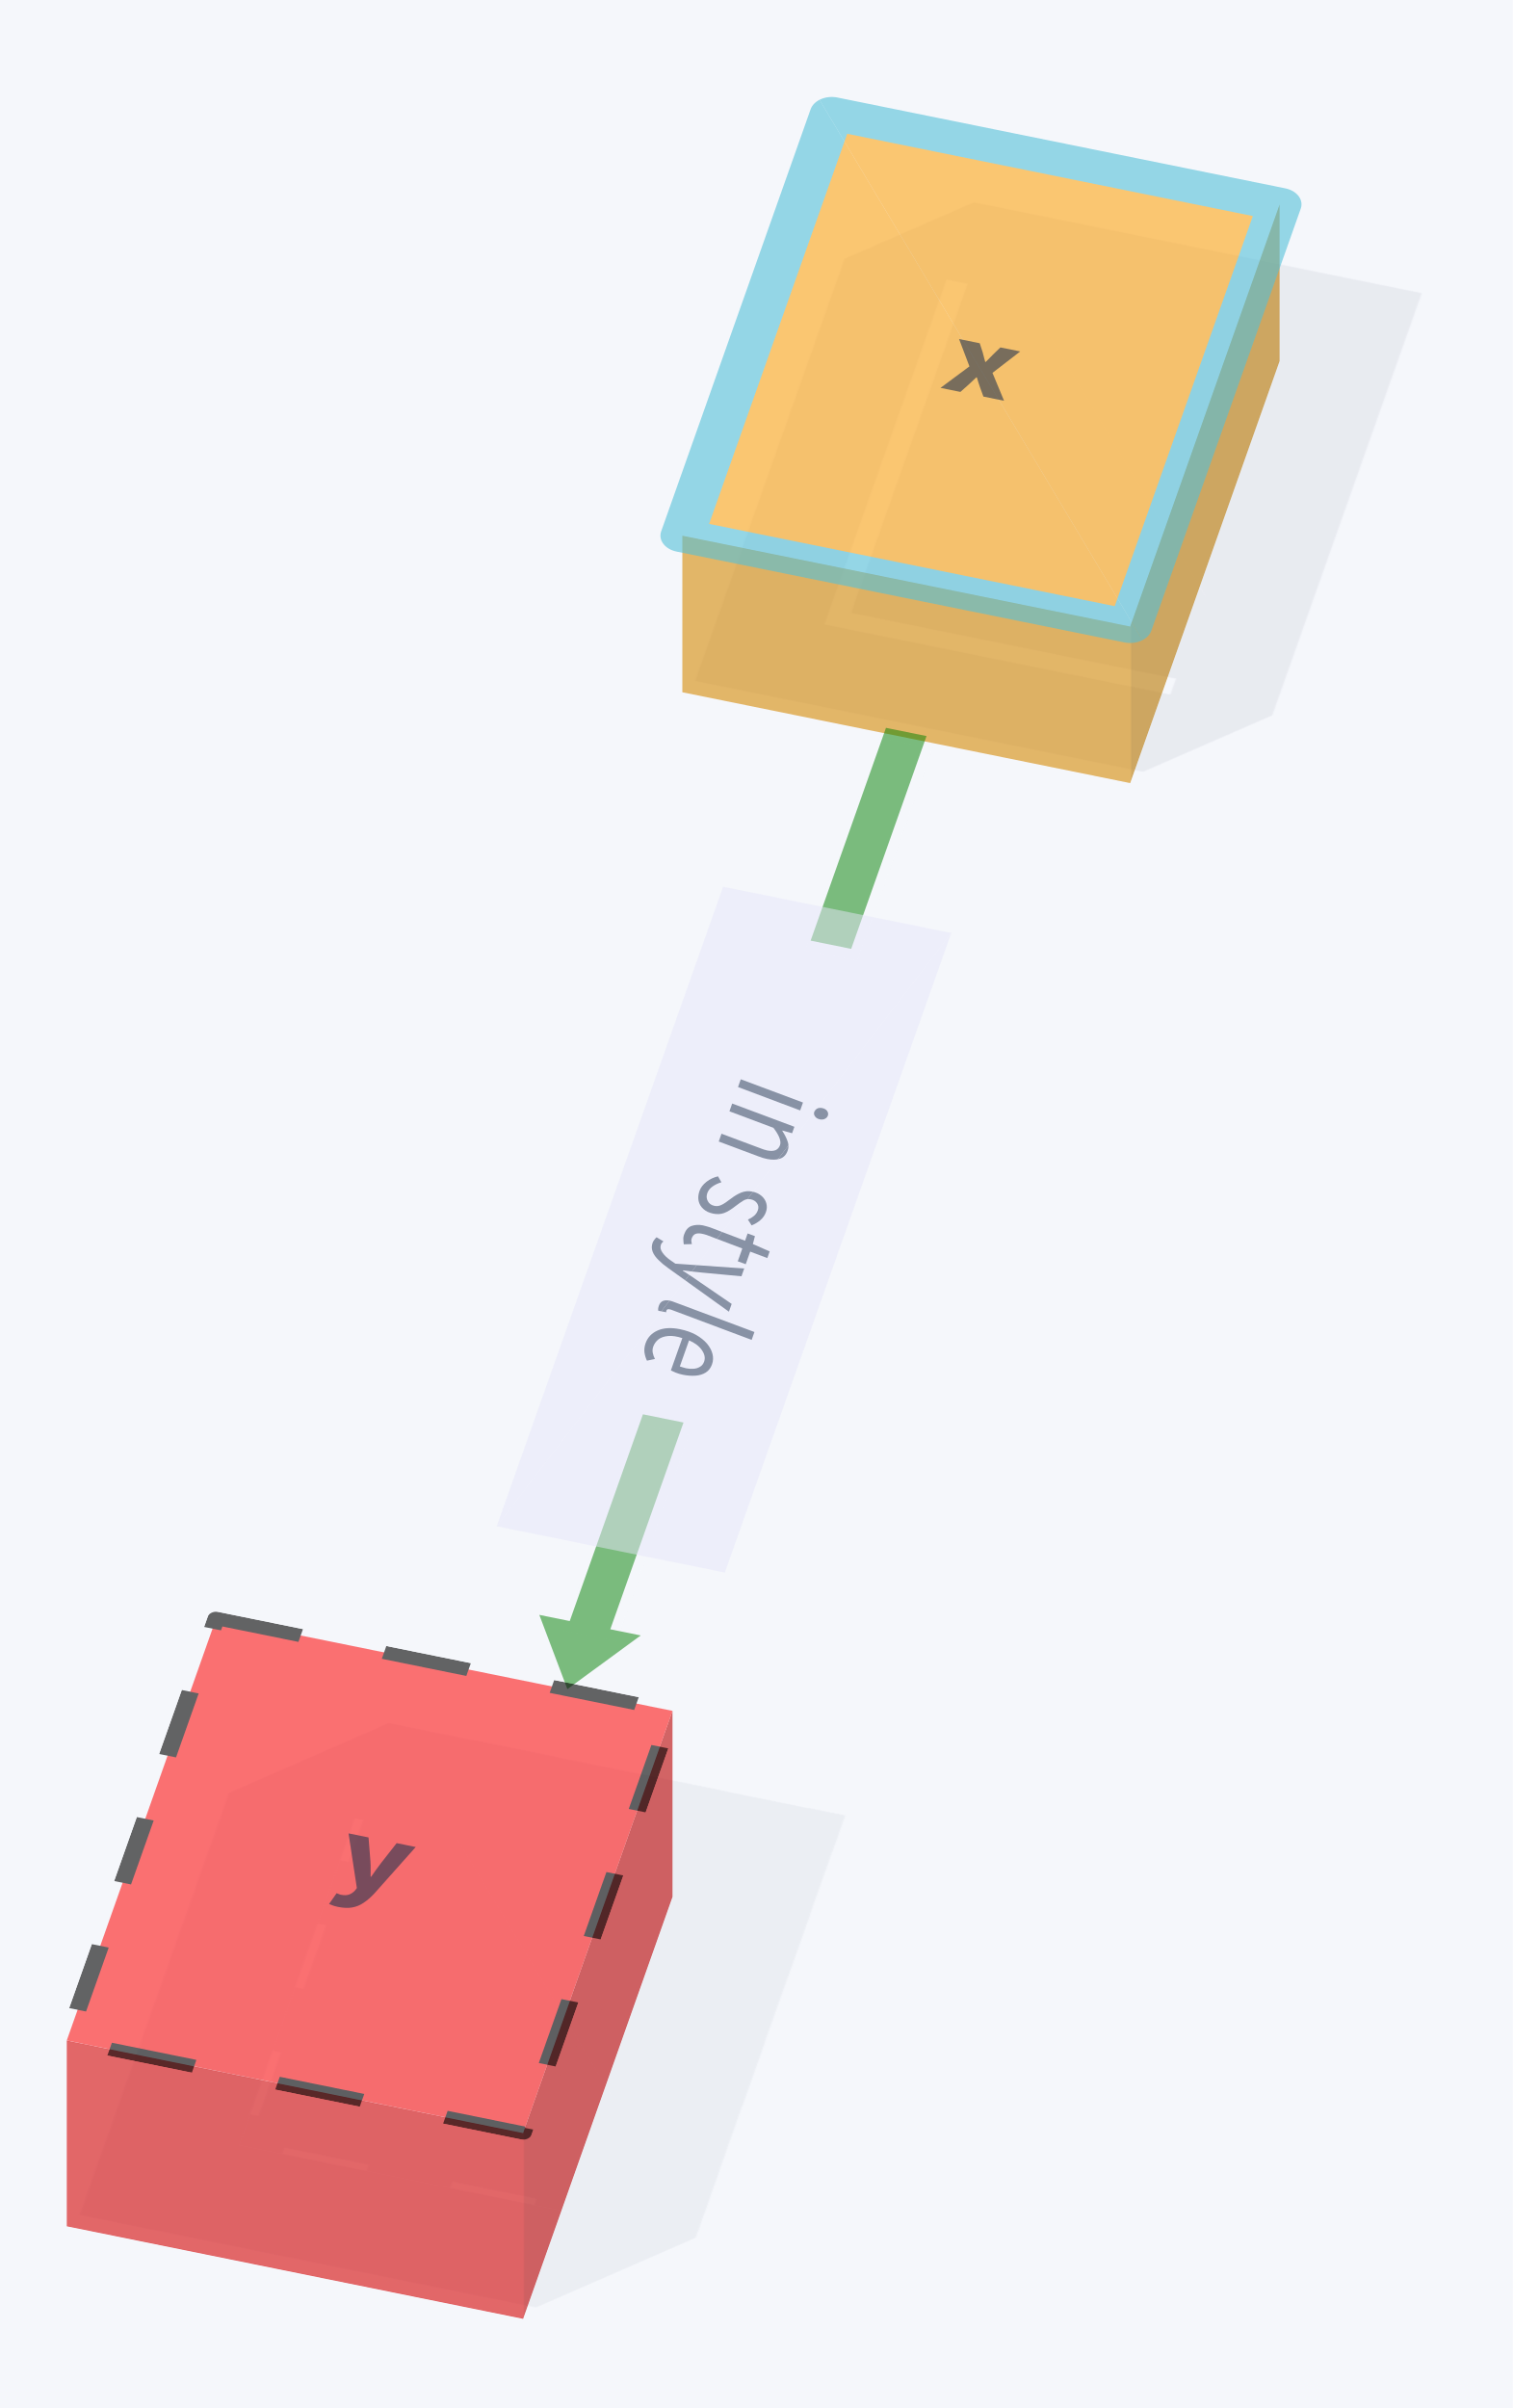
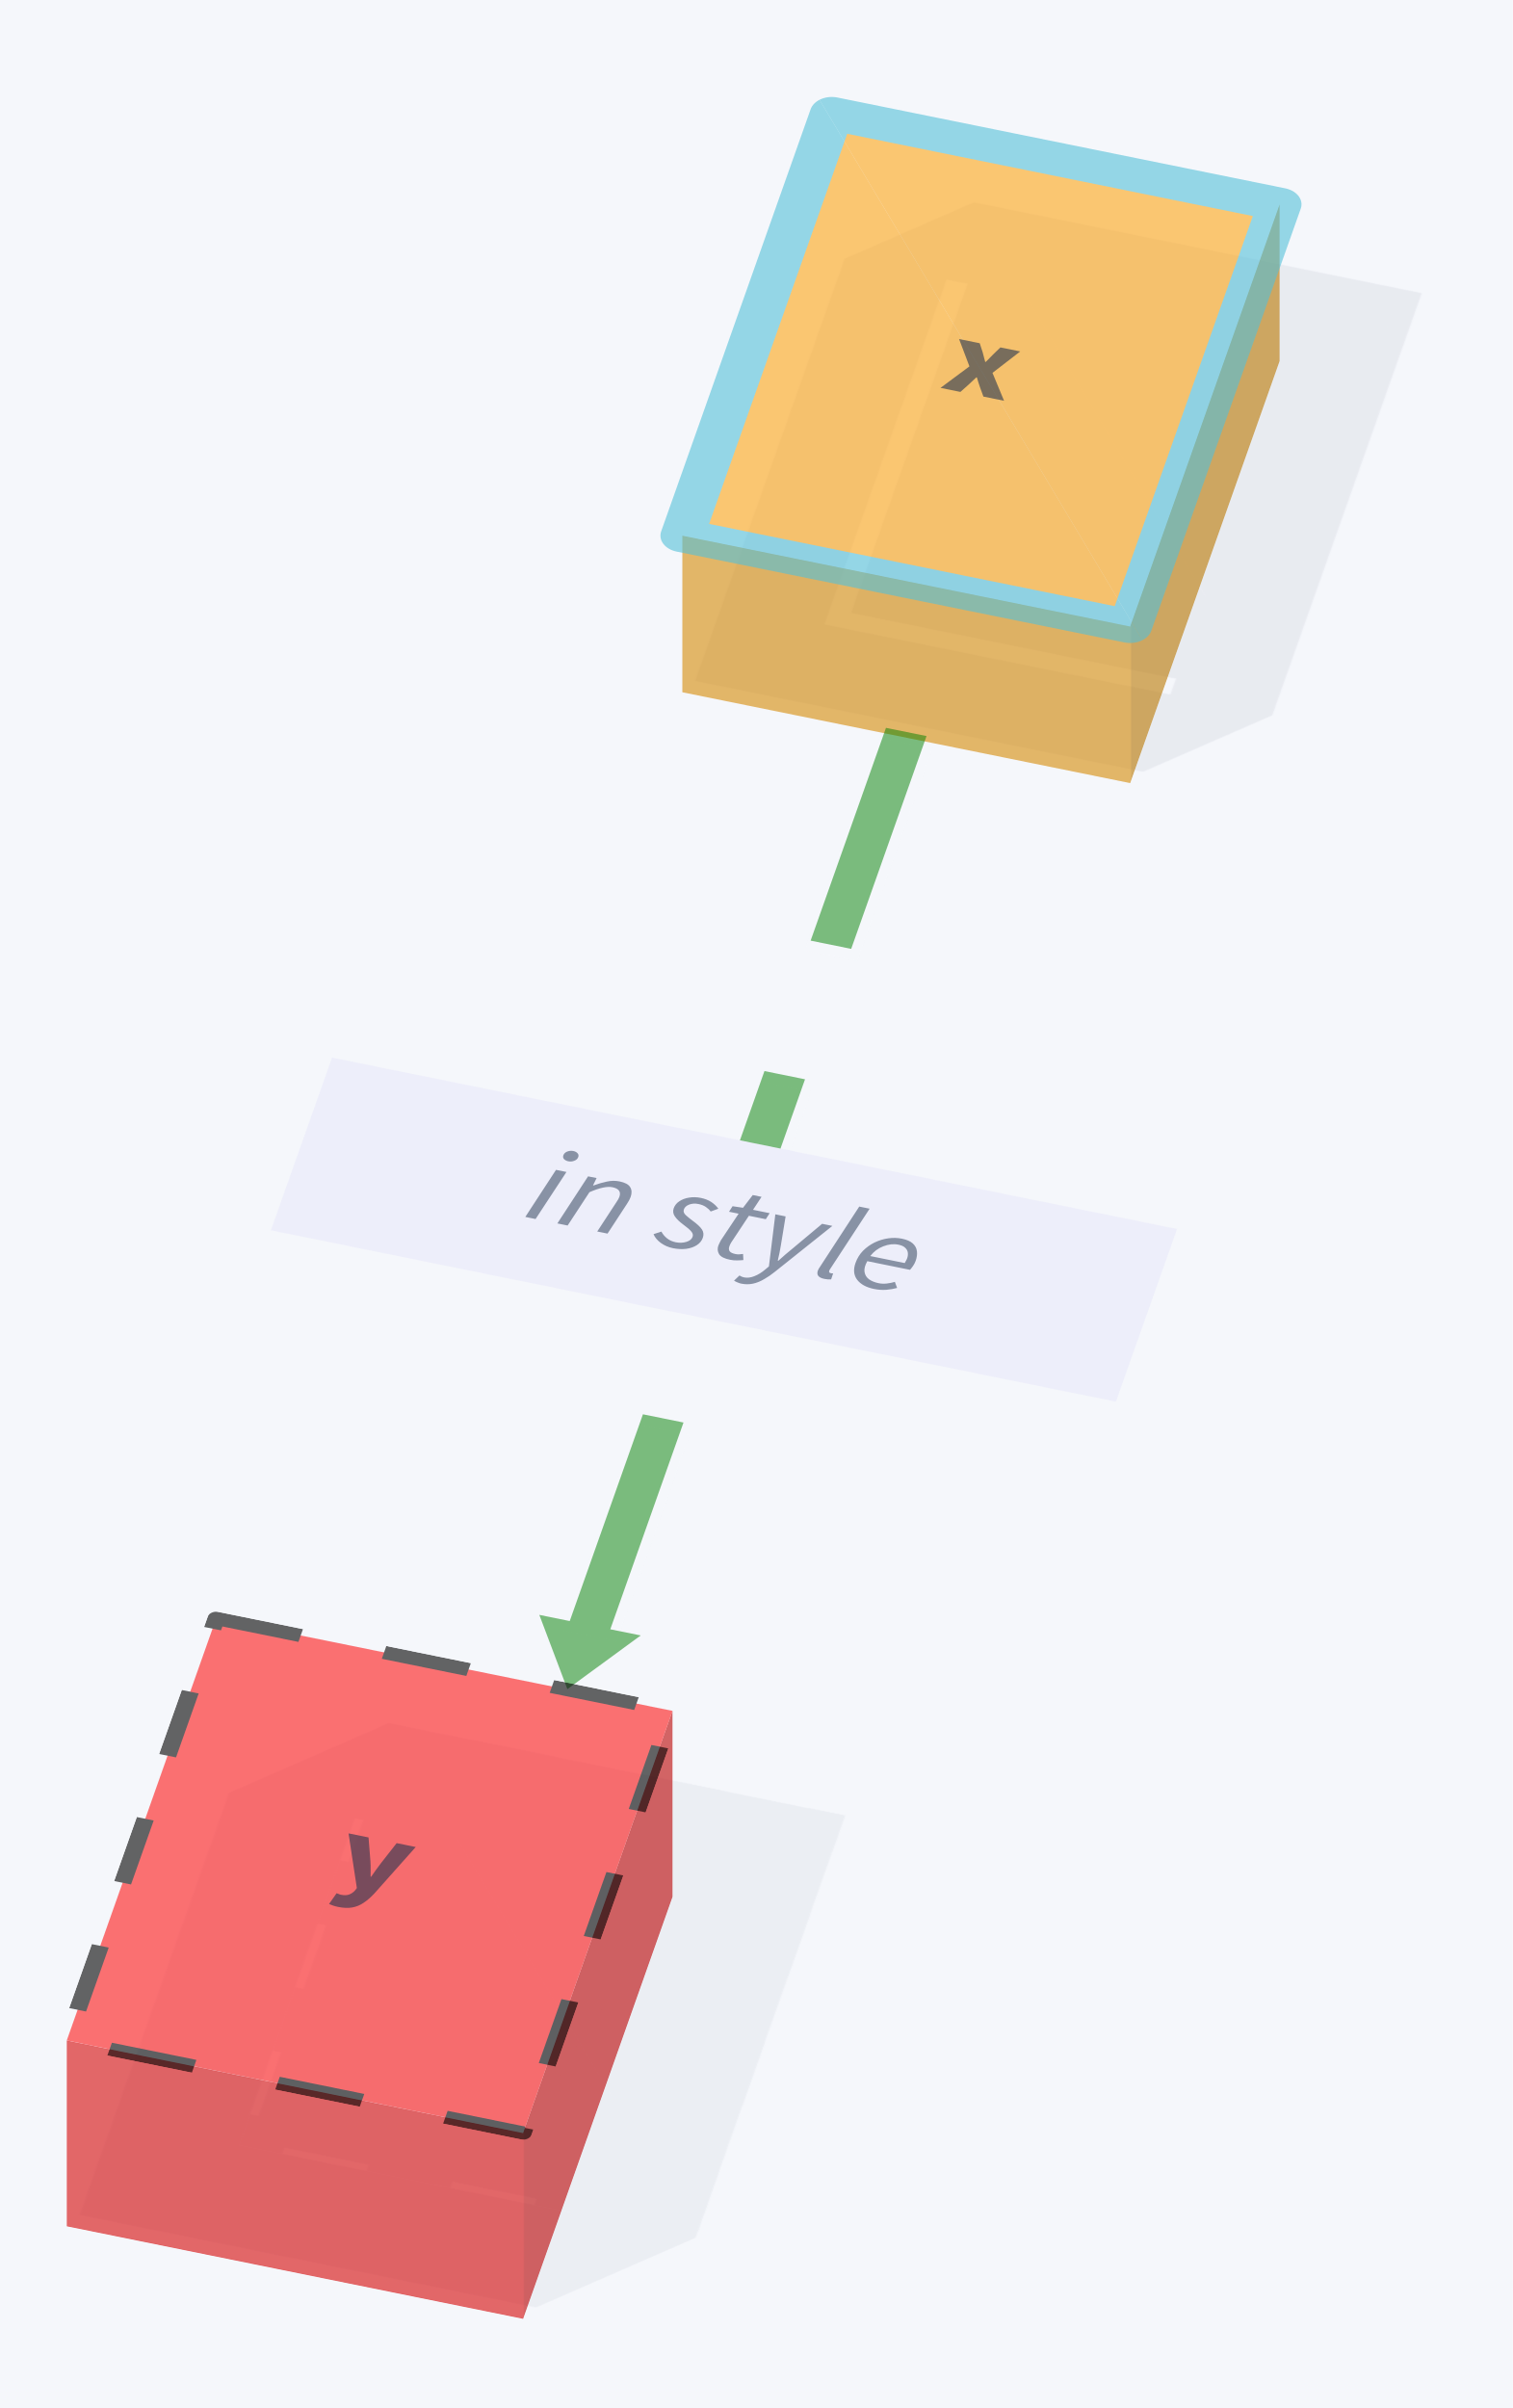
<svg xmlns="http://www.w3.org/2000/svg" xmlns:xlink="http://www.w3.org/1999/xlink" width="754" height="1200" viewBox="0 0 754 1200" role="img">
  <rect width="100%" height="100%" fill="#f5f7fb" />
  <defs>
    <filter id="ground-softness" filterUnits="userSpaceOnUse" x="0" y="0" width="754" height="1200" color-interpolation-filters="sRGB">
      <feGaussianBlur stdDeviation="0.581 0.391" />
    </filter>
  </defs>
  <g filter="url(#ground-softness)">
    <g opacity="0.047">
      <path d="M178.443 901.783L193.702 858.687L421.132 904.803ZM176.894 906.158L178.443 901.783L421.132 904.803L341.593 939.554ZM328.609 976.221L341.593 939.554L421.132 904.803L346.65 1115.154ZM283.92 1102.435L328.609 976.221L346.65 1115.154ZM119.22 1069.039L283.92 1102.435L267.111 1149.905L227.467 1141.867ZM267.111 1149.905L283.92 1102.435L346.65 1115.154ZM39.682 1103.79L119.22 1069.039L227.467 1141.867ZM39.682 1103.79L52.665 1067.122L193.702 858.687L119.22 1069.039ZM52.665 1067.122L114.163 893.438L193.702 858.687Z" fill="#243754" />
      <defs>
        <g id="surface-0">
          <defs>
            <filter id="surface-0--coverage-filter-1" filterUnits="userSpaceOnUse" x="0" y="0" width="1" height="1" color-interpolation-filters="sRGB">
              <feComponentTransfer in="SourceAlpha">
                <feFuncR type="linear" slope="0" intercept="1" />
                <feFuncG type="linear" slope="0" intercept="1" />
                <feFuncB type="linear" slope="0" intercept="1" />
                <feFuncA type="table" tableValues="1 0.998 0.997 0.995 0.994 0.992 0.99 0.989 0.987 0.986 0.984 0.982 0.981 0.979 0.977 0.976 0.974 0.972 0.971 0.969 0.967 0.965 0.964 0.962 0.96 0.958 0.957 0.955 0.953 0.951 0.949 0.948 0.946 0.944 0.942 0.94 0.938 0.936 0.935 0.933 0.931 0.929 0.927 0.925 0.923 0.921 0.919 0.917 0.915 0.913 0.911 0.909 0.907 0.905 0.903 0.901 0.899 0.897 0.895 0.893 0.89 0.888 0.886 0.884 0.882 0.88 0.877 0.875 0.873 0.871 0.869 0.866 0.864 0.862 0.859 0.857 0.855 0.852 0.85 0.848 0.845 0.843 0.841 0.838 0.836 0.833 0.831 0.828 0.826 0.823 0.821 0.818 0.816 0.813 0.811 0.808 0.805 0.803 0.8 0.798 0.795 0.792 0.789 0.787 0.784 0.781 0.778 0.776 0.773 0.77 0.767 0.764 0.761 0.759 0.756 0.753 0.75 0.747 0.744 0.741 0.738 0.735 0.732 0.728 0.725 0.722 0.719 0.716 0.713 0.709 0.706 0.703 0.7 0.696 0.693 0.69 0.686 0.683 0.679 0.676 0.673 0.669 0.665 0.662 0.658 0.655 0.651 0.647 0.644 0.64 0.636 0.633 0.629 0.625 0.621 0.617 0.613 0.609 0.605 0.602 0.597 0.593 0.589 0.585 0.581 0.577 0.573 0.568 0.564 0.56 0.556 0.551 0.547 0.542 0.538 0.533 0.529 0.524 0.52 0.515 0.51 0.505 0.501 0.496 0.491 0.486 0.481 0.476 0.471 0.466 0.461 0.456 0.451 0.445 0.44 0.435 0.429 0.424 0.419 0.413 0.407 0.402 0.396 0.39 0.385 0.379 0.373 0.367 0.361 0.355 0.349 0.343 0.336 0.33 0.324 0.317 0.311 0.304 0.298 0.291 0.285 0.278 0.271 0.264 0.257 0.25 0.243 0.236 0.228 0.221 0.214 0.206 0.199 0.191 0.183 0.175 0.168 0.16 0.152 0.143 0.135 0.127 0.118 0.11 0.101 0.093 0.084 0.075 0.066 0.057 0.048 0.038 0.029 0.019 0.01 0" />
              </feComponentTransfer>
            </filter>
            <mask id="surface-0--coverage-mask-2" maskUnits="userSpaceOnUse" x="0" y="0" width="1" height="1" mask-type="alpha">
              <g filter="url(#surface-0--coverage-filter-1)">
                <defs />
                <g transform="matrix(0.01785714 0 0 0.01470588 0.01785714 0.01470588)">
                  <g transform="matrix(1 0 0 1 0 0)">
                    <g transform="matrix(1 0 0 1 0 0)">
                      <rect x="-1" y="-1" width="56" height="68" rx="0" ry="0" fill="none" stroke="none" />
                    </g>
                    <g transform="matrix(1 0 0 1 0 0)">
                      <g transform="matrix(1 0 0 1 0 0)">
                        <rect x="0" y="0" width="54" height="66" rx="0" ry="0" fill="none" stroke="#000000" stroke-opacity="1" stroke-width="2" stroke-linecap="butt" stroke-linejoin="round" stroke-miterlimit="4" stroke-dasharray="10 9.866" stroke-dashoffset="0" />
                      </g>
                    </g>
                  </g>
                </g>
              </g>
            </mask>
          </defs>
          <g mask="url(#surface-0--coverage-mask-2)">
            <g transform="matrix(0.01785714 0 0 0.01470588 0.01785714 0.01470588)">
              <g transform="matrix(1 0 0 1 0 0)">
                <g transform="matrix(1 0 0 1 0 0)">
                  <rect x="-1" y="-1" width="56" height="68" rx="0" ry="0" fill="#000000" fill-opacity="0" stroke="none" />
                </g>
                <g transform="matrix(1 0 0 1 0 0)">
                  <g transform="matrix(1 0 0 1 0 0)">
                    <rect x="0" y="0" width="54" height="66" rx="0" ry="0" fill="#ff0000" fill-opacity="1" stroke="none" />
                  </g>
                </g>
              </g>
            </g>
          </g>
        </g>
      </defs>
      <defs>
        <clipPath id="shadow-clip-19">
          <path d="M190.669 854.624L426.522 902.447L349.783 1119.173Z" />
        </clipPath>
        <filter id="shadow-ink-19" color-interpolation-filters="sRGB">
          <feColorMatrix values="0 0 0 0 0.141 0 0 0 0 0.216 0 0 0 0 0.329 0 0 0 1 0" />
        </filter>
      </defs>
      <g clip-path="url(#shadow-clip-19)">
        <g transform="matrix(235.8527 47.82367 -76.73867 216.7262 190.6694 854.6236)" filter="url(#shadow-ink-19)">
          <use xlink:href="#surface-0" />
        </g>
      </g>
      <defs>
        <clipPath id="shadow-clip-18">
          <path d="M113.931 1071.35L190.669 854.624L349.783 1119.173Z" />
        </clipPath>
        <filter id="shadow-ink-18" color-interpolation-filters="sRGB">
          <feColorMatrix values="0 0 0 0 0.141 0 0 0 0 0.216 0 0 0 0 0.329 0 0 0 1 0" />
        </filter>
      </defs>
      <g clip-path="url(#shadow-clip-18)">
        <g transform="matrix(235.8527 47.82367 -76.73867 216.7262 190.6694 854.6236)" filter="url(#shadow-ink-18)">
          <use xlink:href="#surface-0" />
        </g>
      </g>
    </g>
    <g opacity="0.066">
      <path d="M472.03 138.497L485.364 100.839L708.582 146.101ZM471.753 139.28L472.03 138.497L708.582 146.101L644.174 174.241ZM628.771 217.741L644.174 174.241L708.582 146.101L634.1 356.453ZM583.303 346.153L628.771 217.741L634.1 356.453ZM410.883 311.191L634.1 356.453L569.692 384.593L523.532 375.233ZM346.474 339.331L410.883 311.191L523.532 375.233ZM346.474 339.331L361.877 295.832L485.364 100.839L410.883 311.191ZM361.877 295.832L420.956 128.98L485.364 100.839Z" fill="#243754" />
      <defs>
        <g id="surface-1">
          <defs>
            <filter id="surface-1--coverage-filter-1" filterUnits="userSpaceOnUse" x="0" y="0" width="1" height="1" color-interpolation-filters="sRGB">
              <feComponentTransfer in="SourceAlpha">
                <feFuncR type="linear" slope="0" intercept="1" />
                <feFuncG type="linear" slope="0" intercept="1" />
                <feFuncB type="linear" slope="0" intercept="1" />
                <feFuncA type="table" tableValues="1 0.998 0.997 0.995 0.994 0.992 0.99 0.989 0.987 0.986 0.984 0.982 0.981 0.979 0.977 0.976 0.974 0.972 0.971 0.969 0.967 0.965 0.964 0.962 0.96 0.958 0.957 0.955 0.953 0.951 0.949 0.948 0.946 0.944 0.942 0.94 0.938 0.936 0.935 0.933 0.931 0.929 0.927 0.925 0.923 0.921 0.919 0.917 0.915 0.913 0.911 0.909 0.907 0.905 0.903 0.901 0.899 0.897 0.895 0.893 0.89 0.888 0.886 0.884 0.882 0.88 0.877 0.875 0.873 0.871 0.869 0.866 0.864 0.862 0.859 0.857 0.855 0.852 0.85 0.848 0.845 0.843 0.841 0.838 0.836 0.833 0.831 0.828 0.826 0.823 0.821 0.818 0.816 0.813 0.811 0.808 0.805 0.803 0.8 0.798 0.795 0.792 0.789 0.787 0.784 0.781 0.778 0.776 0.773 0.77 0.767 0.764 0.761 0.759 0.756 0.753 0.75 0.747 0.744 0.741 0.738 0.735 0.732 0.728 0.725 0.722 0.719 0.716 0.713 0.709 0.706 0.703 0.7 0.696 0.693 0.69 0.686 0.683 0.679 0.676 0.673 0.669 0.665 0.662 0.658 0.655 0.651 0.647 0.644 0.64 0.636 0.633 0.629 0.625 0.621 0.617 0.613 0.609 0.605 0.602 0.597 0.593 0.589 0.585 0.581 0.577 0.573 0.568 0.564 0.56 0.556 0.551 0.547 0.542 0.538 0.533 0.529 0.524 0.52 0.515 0.51 0.505 0.501 0.496 0.491 0.486 0.481 0.476 0.471 0.466 0.461 0.456 0.451 0.445 0.44 0.435 0.429 0.424 0.419 0.413 0.407 0.402 0.396 0.39 0.385 0.379 0.373 0.367 0.361 0.355 0.349 0.343 0.336 0.33 0.324 0.317 0.311 0.304 0.298 0.291 0.285 0.278 0.271 0.264 0.257 0.25 0.243 0.236 0.228 0.221 0.214 0.206 0.199 0.191 0.183 0.175 0.168 0.16 0.152 0.143 0.135 0.127 0.118 0.11 0.101 0.093 0.084 0.075 0.066 0.057 0.048 0.038 0.029 0.019 0.01 0" />
              </feComponentTransfer>
            </filter>
            <mask id="surface-1--coverage-mask-2" maskUnits="userSpaceOnUse" x="0" y="0" width="1" height="1" mask-type="alpha">
              <g filter="url(#surface-1--coverage-filter-1)">
                <defs />
                <g transform="matrix(0.01694915 0 0 0.01388889 0.05084746 0.04166667)">
                  <g transform="matrix(1 0 0 1 0 0)">
                    <g transform="matrix(1 0 0 1 0 0)">
                      <rect x="-3" y="-3" width="59" height="72" rx="0" ry="0" fill="none" stroke="none" />
                    </g>
                    <g transform="matrix(1 0 0 1 0 0)">
                      <g transform="matrix(1 0 0 1 0 0)">
                        <rect x="0" y="0" width="53" height="66" rx="0" ry="0" fill="none" stroke="#53c0d8" stroke-opacity="1" stroke-width="5" stroke-linecap="butt" stroke-linejoin="round" stroke-miterlimit="4" />
                      </g>
                    </g>
                  </g>
                </g>
              </g>
            </mask>
          </defs>
          <g mask="url(#surface-1--coverage-mask-2)">
            <g transform="matrix(0.01694915 0 0 0.01388889 0.05084746 0.04166667)">
              <g transform="matrix(1 0 0 1 0 0)">
                <g transform="matrix(1 0 0 1 0 0)">
                  <rect x="-3" y="-3" width="59" height="72" rx="0" ry="0" fill="#000000" fill-opacity="0" stroke="none" />
                </g>
                <g transform="matrix(1 0 0 1 0 0)">
                  <g transform="matrix(1 0 0 1 0 0)">
                    <rect x="0" y="0" width="53" height="66" rx="0" ry="0" fill="#ffa500" fill-opacity="1" stroke="none" />
                  </g>
                </g>
              </g>
            </g>
          </g>
        </g>
      </defs>
      <defs>
        <clipPath id="shadow-clip-9">
          <path d="M476.165 88.694L724.653 139.079L643.4 368.554Z" />
        </clipPath>
        <filter id="shadow-ink-9" color-interpolation-filters="sRGB">
          <feColorMatrix values="0 0 0 0 0.141 0 0 0 0 0.216 0 0 0 0 0.329 0 0 0 1 0" />
        </filter>
      </defs>
      <g clip-path="url(#shadow-clip-9)">
        <g transform="matrix(248.4877 50.38566 -81.25271 229.4748 476.1653 88.6937)" filter="url(#shadow-ink-9)">
          <use xlink:href="#surface-1" />
        </g>
      </g>
      <defs>
        <clipPath id="shadow-clip-8">
          <path d="M394.913 318.168L476.165 88.694L643.4 368.554Z" />
        </clipPath>
        <filter id="shadow-ink-8" color-interpolation-filters="sRGB">
          <feColorMatrix values="0 0 0 0 0.141 0 0 0 0 0.216 0 0 0 0 0.329 0 0 0 1 0" />
        </filter>
      </defs>
      <g clip-path="url(#shadow-clip-8)">
        <g transform="matrix(248.4877 50.38566 -81.25271 229.4748 476.1653 88.6937)" filter="url(#shadow-ink-8)">
          <use xlink:href="#surface-1" />
        </g>
      </g>
    </g>
  </g>
  <g opacity="1">
    <defs>
      <pattern id="paint-cover-2" patternUnits="userSpaceOnUse" x="339.066" y="100.878" width="299.699" height="290.365" viewBox="339.066 100.878 299.699 290.365" preserveAspectRatio="none">
        <path d="M563.284 312.23L637.765 101.878L637.765 179.891ZM563.284 312.23L637.765 179.891L563.284 390.243Z" fill="#bb7801" stroke="#bb7801" stroke-width="0.8" stroke-linejoin="round" />
        <path d="M340.066 266.968L563.284 312.23L563.284 390.243ZM340.066 266.968L563.284 390.243L340.066 344.982Z" fill="#d68a07" stroke="#d68a07" stroke-width="0.8" stroke-linejoin="round" />
      </pattern>
    </defs>
    <path d="M563.284 312.23L637.765 101.878L637.765 179.891ZM563.284 312.23L637.765 179.891L563.284 390.243ZM340.066 266.968L563.284 312.23L563.284 390.243ZM340.066 266.968L563.284 390.243L340.066 344.982Z" fill="url(#paint-cover-2)" fill-opacity="0.6" />
    <defs>
      <clipPath id="face-3" clipPathUnits="userSpaceOnUse">
        <path d="M324.046 273.919L405.298 44.444L572.533 324.305Z" />
      </clipPath>
    </defs>
    <defs>
      <filter id="light-3" color-interpolation-filters="linearRGB">
        <feComponentTransfer>
          <feFuncR type="linear" slope="0.972" intercept="0.008" />
          <feFuncG type="linear" slope="0.975" intercept="0.008" />
          <feFuncB type="linear" slope="0.978" intercept="0.009" />
        </feComponentTransfer>
      </filter>
    </defs>
    <g clip-path="url(#face-3)" opacity="0.6">
      <g transform="matrix(248.4877 50.38566 -81.25271 229.4748 405.2983 44.44444)" filter="url(#light-3)">
        <use xlink:href="#surface-1" />
      </g>
    </g>
    <defs>
      <clipPath id="face-4" clipPathUnits="userSpaceOnUse">
        <path d="M405.298 44.444L653.786 94.83L572.533 324.305Z" />
      </clipPath>
    </defs>
    <defs>
      <filter id="light-4" color-interpolation-filters="linearRGB">
        <feComponentTransfer>
          <feFuncR type="linear" slope="0.972" intercept="0.008" />
          <feFuncG type="linear" slope="0.975" intercept="0.008" />
          <feFuncB type="linear" slope="0.978" intercept="0.009" />
        </feComponentTransfer>
      </filter>
    </defs>
    <g clip-path="url(#face-4)" opacity="0.6">
      <g transform="matrix(248.4877 50.38566 -81.25271 229.4748 405.2983 44.44444)" filter="url(#light-4)">
        <use xlink:href="#surface-1" />
      </g>
    </g>
    <defs>
      <g id="surface-2">
        <defs />
        <g transform="matrix(0.01694915 0 0 0.01388889 0.05084746 0.04166667)">
          <g transform="matrix(1 0 0 1 0 0)">
            <g transform="matrix(1 0 0 1 0 0)">
              <rect x="-3" y="-3" width="59" height="72" rx="0" ry="0" fill="none" stroke="none" />
            </g>
            <g transform="matrix(1 0 0 1 0 0)">
              <g transform="matrix(1 0 0 1 0 0)">
                <rect x="0" y="0" width="53" height="66" rx="0" ry="0" fill="none" stroke="#53c0d8" stroke-opacity="1" stroke-width="5" stroke-linecap="butt" stroke-linejoin="round" stroke-miterlimit="4" />
              </g>
            </g>
          </g>
        </g>
      </g>
    </defs>
    <defs>
      <clipPath id="face-5" clipPathUnits="userSpaceOnUse">
        <path d="M324.046 273.919L405.298 44.444L572.533 324.305Z" />
      </clipPath>
    </defs>
    <g clip-path="url(#face-5)" opacity="0.6">
      <g transform="matrix(248.4877 50.38566 -81.25271 229.4748 405.2983 44.44444)">
        <use xlink:href="#surface-2" />
      </g>
    </g>
    <defs>
      <clipPath id="face-6" clipPathUnits="userSpaceOnUse">
        <path d="M405.298 44.444L653.786 94.83L572.533 324.305Z" />
      </clipPath>
    </defs>
    <g clip-path="url(#face-6)" opacity="0.6">
      <g transform="matrix(248.4877 50.38566 -81.25271 229.4748 405.2983 44.44444)">
        <use xlink:href="#surface-2" />
      </g>
    </g>
    <defs>
      <g id="surface-3">
        <defs />
        <g transform="matrix(0.01960784 0 0 0.007407407 0 0)">
          <g transform="matrix(1 0 0 1 0 0)">
            <g transform="matrix(1 0 0 1 0 0)">
              <path d="M1.534 92.165L16.532 66.505L2.424 42.835L18.001 42.835L22.358 50.797Q23.345 52.885 24.429 55.07Q25.512 57.158 26.499 59.246L26.884 59.246Q27.679 57.158 28.57 55.07Q29.46 52.885 30.231 50.797L33.601 42.835L48.576 42.835L34.372 68.204L49.466 92.165L33.89 92.165L29.147 84.008Q27.968 81.921 26.788 79.736Q25.705 77.551 24.525 75.463L24.116 75.463Q23.225 77.551 22.262 79.736Q21.275 81.823 20.384 84.008L16.532 92.165L1.534 92.165Z" fill-rule="nonzero" fill="#253650" fill-opacity="0.6" stroke="none" />
            </g>
          </g>
        </g>
      </g>
    </defs>
    <defs>
      <clipPath id="face-7" clipPathUnits="userSpaceOnUse">
        <path d="M460.22 214.327L483.919 147.397L493.913 221.159ZM483.919 147.397L517.612 154.229L493.913 221.159Z" />
      </clipPath>
    </defs>
    <g clip-path="url(#face-7)" opacity="1">
      <g transform="matrix(33.69325 6.831953 -23.69871 66.93014 483.9185 147.3967)">
        <use xlink:href="#surface-3" />
      </g>
    </g>
  </g>
  <g opacity="1">
    <path d="M427.266 478.946L438.535 367.57L464.815 372.899ZM400.985 473.617L438.535 367.57L427.266 478.946Z" fill="#f5f7fb" fill-opacity="0.502" />
  </g>
  <g opacity="1">
+     <path d="M374.846 569.503L377.971 538.614L393.838 573.354ZM377.971 538.614L404.252 543.943L393.838 573.354ZM367.557 568.025L377.971 538.614L374.846 569.503Z" fill="#f5f7fb" fill-opacity="0.502" />
+   </g>
+   <g opacity="1">
+     <defs>
+       <g id="surface-4">
+         <defs />
+         <g transform="matrix(0.00155521 0 0 0.005780347 0 0)">
+           <g transform="matrix(1 0 0 1 0 0)">
+             <g transform="matrix(1 0 0 1 0 0)">
+               <rect x="0" y="0" width="643" height="173" rx="0" ry="0" fill="#e6e6fa" fill-opacity="0.502" stroke="none" />
+             </g>
+             <g transform="matrix(1 0 0 1 0 0)">
+               <path d="M177.265 112.275L187.236 62.452L195.173 62.452L185.076 112.275L177.265 112.275ZM193.817 52.117Q191.883 52.117 190.325 50.991Q188.793 49.739 188.793 47.487Q188.793 44.935 190.526 43.283Q192.385 41.556 194.746 41.556Q196.806 41.556 198.263 42.783Q199.795 44.009 199.795 46.261Q199.795 48.839 197.936 50.465Q196.203 52.117 193.817 52.117ZM201.653 112.275L211.625 62.452L218.105 62.452L217.402 69.934L217.804 69.934Q222.023 66.255 226.243 63.803Q230.463 61.226 235.185 61.226Q241.565 61.226 244.252 64.604Q247.015 67.882 247.015 73.638Q247.015 76.816 246.211 80.494L239.831 112.275L231.995 112.275L238.174 81.52Q238.576 79.468 238.802 78.242Q239.003 77.016 239.003 75.69Q239.003 68.007 231.593 68.007Q228.705 68.007 225.012 70.159Q221.295 72.311 216.573 77.016L209.465 112.275L201.653 112.275ZM289.815 113.501Q284.766 113.501 279.918 110.849Q275.196 108.171 272.635 104.067L277.557 100.188Q279.918 103.366 283.234 105.418Q286.524 107.445 290.417 107.445Q294.738 107.445 297.827 105.093Q301.017 102.741 301.017 99.162Q301.017 96.485 298.857 94.533Q296.797 92.481 291.045 89.303Q286.298 86.65 283.334 83.472Q280.446 80.294 280.446 76.09Q280.446 71.686 282.707 68.407Q284.967 65.029 288.684 63.177Q292.477 61.226 296.998 61.226Q301.745 61.226 305.538 63.077Q309.356 64.929 312.244 68.007L307.497 72.086Q305.538 70.034 302.876 68.708Q300.289 67.381 296.898 67.381Q293.005 67.381 290.417 69.734Q287.956 71.986 287.956 75.164Q287.956 78.242 290.744 80.194Q293.507 82.146 296.797 83.998Q303.177 87.476 305.865 90.554Q308.527 93.632 308.527 98.136Q308.527 102.741 306.065 106.219Q303.604 109.722 299.384 111.649Q295.165 113.501 289.815 113.501ZM333.443 113.501Q326.863 113.501 324.175 110.323Q321.513 107.045 321.513 102.44Q321.513 100.889 321.714 99.563Q321.914 98.236 322.015 96.91L327.892 68.808L320.583 68.808L321.714 62.977L329.525 62.452L333.242 48.713L339.923 48.713L337.135 62.452L349.795 62.452L348.564 68.808L335.704 68.808L329.826 97.31Q329.525 99.162 329.525 100.989Q329.525 104.067 330.957 105.619Q332.413 107.145 335.905 107.145Q337.336 107.145 338.693 106.645Q340.024 106.119 341.154 105.619L342.912 111.249Q341.255 111.975 338.793 112.675Q336.432 113.501 333.443 113.501ZM347.207 133.696Q346.178 133.696 344.545 133.295Q342.887 132.97 341.456 132.269L344.018 126.414Q345.876 127.34 347.735 127.34Q351.528 127.34 354.843 124.161Q358.234 121.083 360.796 115.954L362.655 112.375L354.115 62.452L361.926 62.452L365.844 90.454Q366.347 93.832 366.774 97.811Q367.176 101.715 367.477 105.293L367.904 105.293Q369.637 101.715 371.496 97.811Q373.455 93.932 375.314 90.454L389.706 62.452L397.517 62.452L368.105 116.479Q365.543 121.284 362.454 125.187Q359.465 129.191 355.747 131.444Q352.055 133.696 347.207 133.696ZM405.128 113.501Q398.447 113.501 398.447 107.045Q398.447 105.293 399.074 102.741L411.733 39.304L419.645 39.304L406.785 103.141Q406.685 103.867 406.584 104.392Q406.584 104.793 406.584 105.093Q406.584 106.945 408.318 106.945Q408.644 106.945 408.945 106.945Q409.247 106.845 409.975 106.645L410.076 112.675Q409.046 113.101 407.916 113.301Q406.785 113.501 405.128 113.501ZM442.904 113.501Q434.063 113.501 428.612 108.071Q423.262 102.641 423.262 92.706Q423.262 85.624 425.523 79.894Q427.884 74.138 431.677 69.934Q435.595 65.73 440.317 63.478Q445.064 61.226 450.012 61.226Q455.663 61.226 458.954 63.578Q462.345 65.955 463.877 70.034Q465.434 74.138 465.434 79.268Q465.434 82.146 464.806 84.798Q464.203 87.376 463.676 88.802L431.174 88.802Q430.245 95.258 431.903 99.362Q433.535 103.466 436.926 105.418Q440.442 107.245 444.763 107.245Q447.726 107.245 450.615 106.019Q453.604 104.693 455.965 102.941L459.054 108.171Q456.065 110.323 451.846 111.975Q447.726 113.501 442.904 113.501ZM432.003 83.472L458.225 83.472Q458.426 82.346 458.527 81.12Q458.753 79.894 458.753 78.542Q458.753 75.69 457.824 73.212Q456.894 70.66 454.734 69.133Q452.674 67.482 449.083 67.482Q443.632 67.482 438.785 71.886Q433.962 76.19 432.003 83.472Z" fill-rule="nonzero" fill="#253650" fill-opacity="0.502" stroke="none" />
+             </g>
+           </g>
+         </g>
+       </g>
+     </defs>
+     <defs>
+       <clipPath id="face-10" clipPathUnits="userSpaceOnUse">
+         <path d="M135.012 613.104L165.482 527.05L556.178 698.503ZM165.482 527.05L586.648 612.45L556.178 698.503Z" />
+       </clipPath>
+     </defs>
+     <g clip-path="url(#face-10)" opacity="1">
+       <g transform="matrix(421.1656 85.39942 -30.46977 86.05304 165.482 527.0505)">
+         <use xlink:href="#surface-4" />
+       </g>
+     </g>
+   </g>
+   <g opacity="1">
    <path d="M307.206 818.02L317.408 709.658L343.689 714.987ZM280.926 812.691L317.408 709.658L307.206 818.02Z" fill="#f5f7fb" fill-opacity="0.502" />
  </g>
  <g opacity="1">
-     <path d="M424.234 472.859L441.567 362.713L461.783 366.812ZM404.018 468.76L441.567 362.713L424.234 472.859ZM304.174 811.933L320.44 704.8L340.656 708.899ZM283.958 807.833L320.44 704.8L304.174 811.933ZM268.796 804.759L319.336 815.007L282.781 841.755Z" fill="#008000" fill-opacity="0.502" />
-   </g>
-   <g opacity="1">
-     <defs>
-       <g id="surface-4">
-         <defs />
-         <g transform="matrix(0.00155521 0 0 0.005780347 0 0)">
-           <g transform="matrix(1 0 0 1 0 0)">
-             <g transform="matrix(1 0 0 1 0 0)">
-               <rect x="0" y="0" width="643" height="173" rx="0" ry="0" fill="#e6e6fa" fill-opacity="0.502" stroke="none" />
-             </g>
-             <g transform="matrix(1 0 0 1 0 0)">
-               <path d="M177.265 112.275L187.236 62.452L195.173 62.452L185.076 112.275L177.265 112.275ZM193.817 52.117Q191.883 52.117 190.325 50.991Q188.793 49.739 188.793 47.487Q188.793 44.935 190.526 43.283Q192.385 41.556 194.746 41.556Q196.806 41.556 198.263 42.783Q199.795 44.009 199.795 46.261Q199.795 48.839 197.936 50.465Q196.203 52.117 193.817 52.117ZM201.653 112.275L211.625 62.452L218.105 62.452L217.402 69.934L217.804 69.934Q222.023 66.255 226.243 63.803Q230.463 61.226 235.185 61.226Q241.565 61.226 244.252 64.604Q247.015 67.882 247.015 73.638Q247.015 76.816 246.211 80.494L239.831 112.275L231.995 112.275L238.174 81.52Q238.576 79.468 238.802 78.242Q239.003 77.016 239.003 75.69Q239.003 68.007 231.593 68.007Q228.705 68.007 225.012 70.159Q221.295 72.311 216.573 77.016L209.465 112.275L201.653 112.275ZM289.815 113.501Q284.766 113.501 279.918 110.849Q275.196 108.171 272.635 104.067L277.557 100.188Q279.918 103.366 283.234 105.418Q286.524 107.445 290.417 107.445Q294.738 107.445 297.827 105.093Q301.017 102.741 301.017 99.162Q301.017 96.485 298.857 94.533Q296.797 92.481 291.045 89.303Q286.298 86.65 283.334 83.472Q280.446 80.294 280.446 76.09Q280.446 71.686 282.707 68.407Q284.967 65.029 288.684 63.177Q292.477 61.226 296.998 61.226Q301.745 61.226 305.538 63.077Q309.356 64.929 312.244 68.007L307.497 72.086Q305.538 70.034 302.876 68.708Q300.289 67.381 296.898 67.381Q293.005 67.381 290.417 69.734Q287.956 71.986 287.956 75.164Q287.956 78.242 290.744 80.194Q293.507 82.146 296.797 83.998Q303.177 87.476 305.865 90.554Q308.527 93.632 308.527 98.136Q308.527 102.741 306.065 106.219Q303.604 109.722 299.384 111.649Q295.165 113.501 289.815 113.501ZM333.443 113.501Q326.863 113.501 324.175 110.323Q321.513 107.045 321.513 102.44Q321.513 100.889 321.714 99.563Q321.914 98.236 322.015 96.91L327.892 68.808L320.583 68.808L321.714 62.977L329.525 62.452L333.242 48.713L339.923 48.713L337.135 62.452L349.795 62.452L348.564 68.808L335.704 68.808L329.826 97.31Q329.525 99.162 329.525 100.989Q329.525 104.067 330.957 105.619Q332.413 107.145 335.905 107.145Q337.336 107.145 338.693 106.645Q340.024 106.119 341.154 105.619L342.912 111.249Q341.255 111.975 338.793 112.675Q336.432 113.501 333.443 113.501ZM347.207 133.696Q346.178 133.696 344.545 133.295Q342.887 132.97 341.456 132.269L344.018 126.414Q345.876 127.34 347.735 127.34Q351.528 127.34 354.843 124.161Q358.234 121.083 360.796 115.954L362.655 112.375L354.115 62.452L361.926 62.452L365.844 90.454Q366.347 93.832 366.774 97.811Q367.176 101.715 367.477 105.293L367.904 105.293Q369.637 101.715 371.496 97.811Q373.455 93.932 375.314 90.454L389.706 62.452L397.517 62.452L368.105 116.479Q365.543 121.284 362.454 125.187Q359.465 129.191 355.747 131.444Q352.055 133.696 347.207 133.696ZM405.128 113.501Q398.447 113.501 398.447 107.045Q398.447 105.293 399.074 102.741L411.733 39.304L419.645 39.304L406.785 103.141Q406.685 103.867 406.584 104.392Q406.584 104.793 406.584 105.093Q406.584 106.945 408.318 106.945Q408.644 106.945 408.945 106.945Q409.247 106.845 409.975 106.645L410.076 112.675Q409.046 113.101 407.916 113.301Q406.785 113.501 405.128 113.501ZM442.904 113.501Q434.063 113.501 428.612 108.071Q423.262 102.641 423.262 92.706Q423.262 85.624 425.523 79.894Q427.884 74.138 431.677 69.934Q435.595 65.73 440.317 63.478Q445.064 61.226 450.012 61.226Q455.663 61.226 458.954 63.578Q462.345 65.955 463.877 70.034Q465.434 74.138 465.434 79.268Q465.434 82.146 464.806 84.798Q464.203 87.376 463.676 88.802L431.174 88.802Q430.245 95.258 431.903 99.362Q433.535 103.466 436.926 105.418Q440.442 107.245 444.763 107.245Q447.726 107.245 450.615 106.019Q453.604 104.693 455.965 102.941L459.054 108.171Q456.065 110.323 451.846 111.975Q447.726 113.501 442.904 113.501ZM432.003 83.472L458.225 83.472Q458.426 82.346 458.527 81.12Q458.753 79.894 458.753 78.542Q458.753 75.69 457.824 73.212Q456.894 70.66 454.734 69.133Q452.674 67.482 449.083 67.482Q443.632 67.482 438.785 71.886Q433.962 76.19 432.003 83.472Z" fill-rule="nonzero" fill="#253650" fill-opacity="0.502" stroke="none" />
-             </g>
-           </g>
-         </g>
-       </g>
-     </defs>
-     <defs>
-       <clipPath id="face-11" clipPathUnits="userSpaceOnUse">
-         <path d="M247.547 760.605L360.398 441.89L474.113 464.948Z" />
-       </clipPath>
-     </defs>
-     <g clip-path="url(#face-11)" opacity="1">
-       <g transform="matrix(-112.851 318.715 -113.7147 -23.05784 474.1128 464.9481)">
-         <use xlink:href="#surface-4" />
-       </g>
-     </g>
-     <defs>
-       <clipPath id="face-12" clipPathUnits="userSpaceOnUse">
-         <path d="M247.547 760.605L474.113 464.948L361.262 783.663Z" />
-       </clipPath>
-     </defs>
-     <g clip-path="url(#face-12)" opacity="1">
-       <g transform="matrix(-112.851 318.715 -113.7147 -23.05784 474.1128 464.9481)">
-         <use xlink:href="#surface-4" />
-       </g>
-     </g>
+     <path d="M424.234 472.859L441.567 362.713L461.783 366.812ZM404.018 468.76L441.567 362.713L424.234 472.859ZM375.362 569.608L381.004 533.756L388.998 572.373ZM381.004 533.756L401.22 537.855L388.998 572.373ZM368.782 568.273L381.004 533.756L375.362 569.608ZM304.174 811.933L320.44 704.8L340.656 708.899ZM283.958 807.833L320.44 704.8L304.174 811.933ZM268.796 804.759L319.336 815.007L282.781 841.755Z" fill="#008000" fill-opacity="0.502" />
  </g>
  <g opacity="1">
    <defs>
      <pattern id="paint-cover-16" patternUnits="userSpaceOnUse" x="32.273" y="851.654" width="303.911" height="304.902" viewBox="32.273 851.654 303.911 304.902" preserveAspectRatio="none">
        <path d="M260.703 1063.006L335.185 852.654L335.185 945.204ZM260.703 1063.006L335.185 945.204L260.703 1155.556Z" fill="#bb0101" stroke="#bb0101" stroke-width="0.8" stroke-linejoin="round" />
        <path d="M33.273 1016.89L260.703 1063.006L260.703 1155.556ZM33.273 1016.89L260.703 1155.556L33.273 1109.44Z" fill="#d60707" stroke="#d60707" stroke-width="0.8" stroke-linejoin="round" />
      </pattern>
    </defs>
    <path d="M260.703 1063.006L335.185 852.654L335.185 945.204ZM260.703 1063.006L335.185 945.204L260.703 1155.556ZM33.273 1016.89L260.703 1063.006L260.703 1155.556ZM33.273 1016.89L260.703 1155.556L33.273 1109.44Z" fill="url(#paint-cover-16)" fill-opacity="0.6" />
    <defs>
      <clipPath id="face-15" clipPathUnits="userSpaceOnUse">
        <path d="M27.933 1019.175L104.672 802.448L263.786 1066.998ZM104.672 802.448L340.525 850.272L263.786 1066.998Z" />
      </clipPath>
    </defs>
    <defs>
      <filter id="light-15" color-interpolation-filters="linearRGB">
        <feComponentTransfer>
          <feFuncR type="linear" slope="0.972" intercept="0.008" />
          <feFuncG type="linear" slope="0.975" intercept="0.008" />
          <feFuncB type="linear" slope="0.978" intercept="0.009" />
        </feComponentTransfer>
      </filter>
    </defs>
    <g clip-path="url(#face-15)" opacity="0.6">
      <g transform="matrix(235.8527 47.82367 -76.73867 216.7262 104.672 802.4483)" filter="url(#light-15)">
        <use xlink:href="#surface-0" />
      </g>
    </g>
    <defs>
      <g id="surface-5">
        <defs />
        <g transform="matrix(0.01785714 0 0 0.01470588 0.01785714 0.01470588)">
          <g transform="matrix(1 0 0 1 0 0)">
            <g transform="matrix(1 0 0 1 0 0)">
              <rect x="-1" y="-1" width="56" height="68" rx="0" ry="0" fill="none" stroke="none" />
            </g>
            <g transform="matrix(1 0 0 1 0 0)">
              <g transform="matrix(1 0 0 1 0 0)">
                <rect x="0" y="0" width="54" height="66" rx="0" ry="0" fill="none" stroke="#000000" stroke-opacity="1" stroke-width="2" stroke-linecap="butt" stroke-linejoin="round" stroke-miterlimit="4" stroke-dasharray="10 9.866" stroke-dashoffset="0" />
              </g>
            </g>
          </g>
        </g>
      </g>
    </defs>
    <defs>
      <clipPath id="face-16" clipPathUnits="userSpaceOnUse">
        <path d="M27.933 1019.175L104.672 802.448L263.786 1066.998ZM104.672 802.448L340.525 850.272L263.786 1066.998Z" />
      </clipPath>
    </defs>
    <g clip-path="url(#face-16)" opacity="0.6">
      <g transform="matrix(235.8527 47.82367 -76.73867 216.7262 104.672 802.4483)">
        <use xlink:href="#surface-5" />
      </g>
    </g>
    <defs>
      <g id="surface-6">
        <defs />
        <g transform="matrix(0.01754386 0 0 0.007407407 0 0)">
          <g transform="matrix(1 0 0 1 0 0)">
            <g transform="matrix(1 0 0 1 0 0)">
              <path d="M14.275 102.98Q12.023 102.98 10.316 102.654Q8.684 102.353 7.174 101.951L9.797 90.43Q10.514 90.53 11.43 90.731Q12.345 91.032 13.137 91.032Q16.897 91.032 18.926 89.2Q20.954 87.342 21.969 84.355L22.661 81.695L3.315 32.02L18.307 32.02L25.507 53.933Q26.62 57.422 27.535 61.011Q28.451 64.626 29.465 68.416L29.861 68.416Q30.677 64.827 31.493 61.237Q32.409 57.522 33.324 53.933L39.385 32.02L53.685 32.02L36.243 83.527Q33.918 89.903 31.073 94.22Q28.253 98.663 24.195 100.821Q20.237 102.98 14.275 102.98Z" fill-rule="nonzero" fill="#253650" fill-opacity="0.6" stroke="none" />
            </g>
          </g>
        </g>
      </g>
    </defs>
    <defs>
      <clipPath id="face-17" clipPathUnits="userSpaceOnUse">
        <path d="M153.427 964.248L177.126 897.318L191.332 971.934ZM177.126 897.318L215.031 905.004L191.332 971.934Z" />
      </clipPath>
    </defs>
    <g clip-path="url(#face-17)" opacity="1">
      <g transform="matrix(37.9049 7.685948 -23.69871 66.93014 177.1259 897.3183)">
        <use xlink:href="#surface-6" />
      </g>
    </g>
  </g>
</svg>
